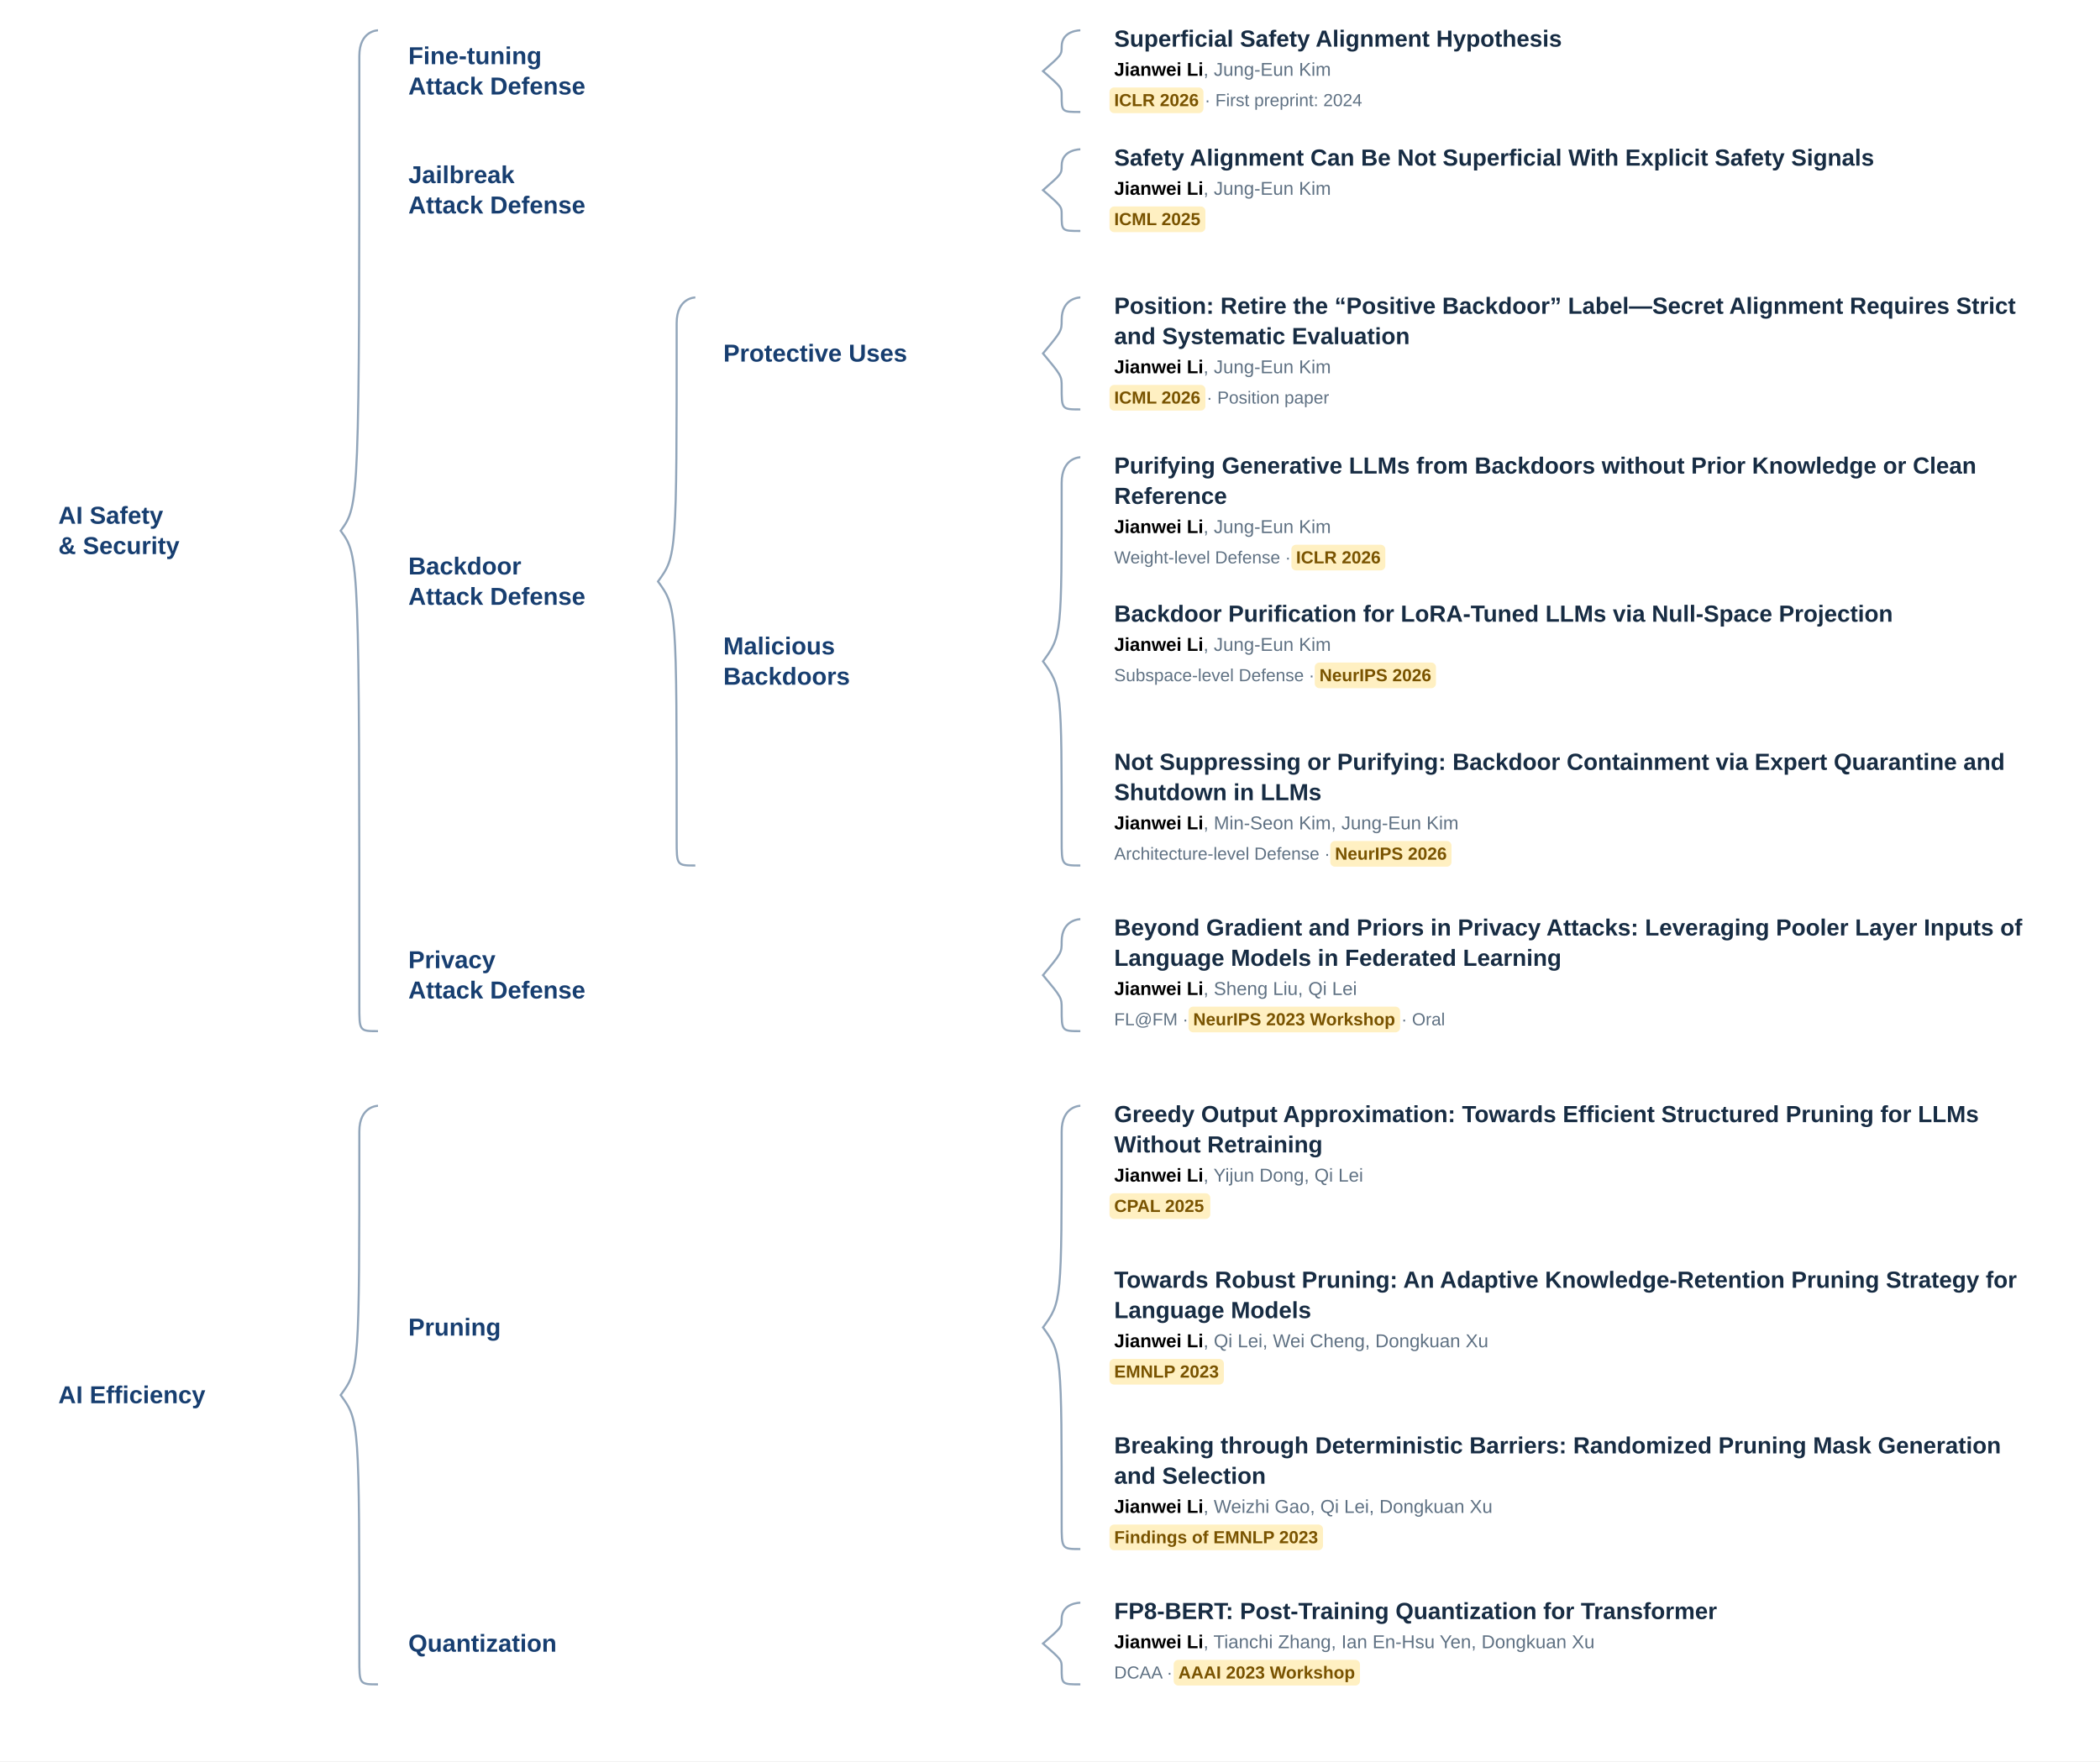
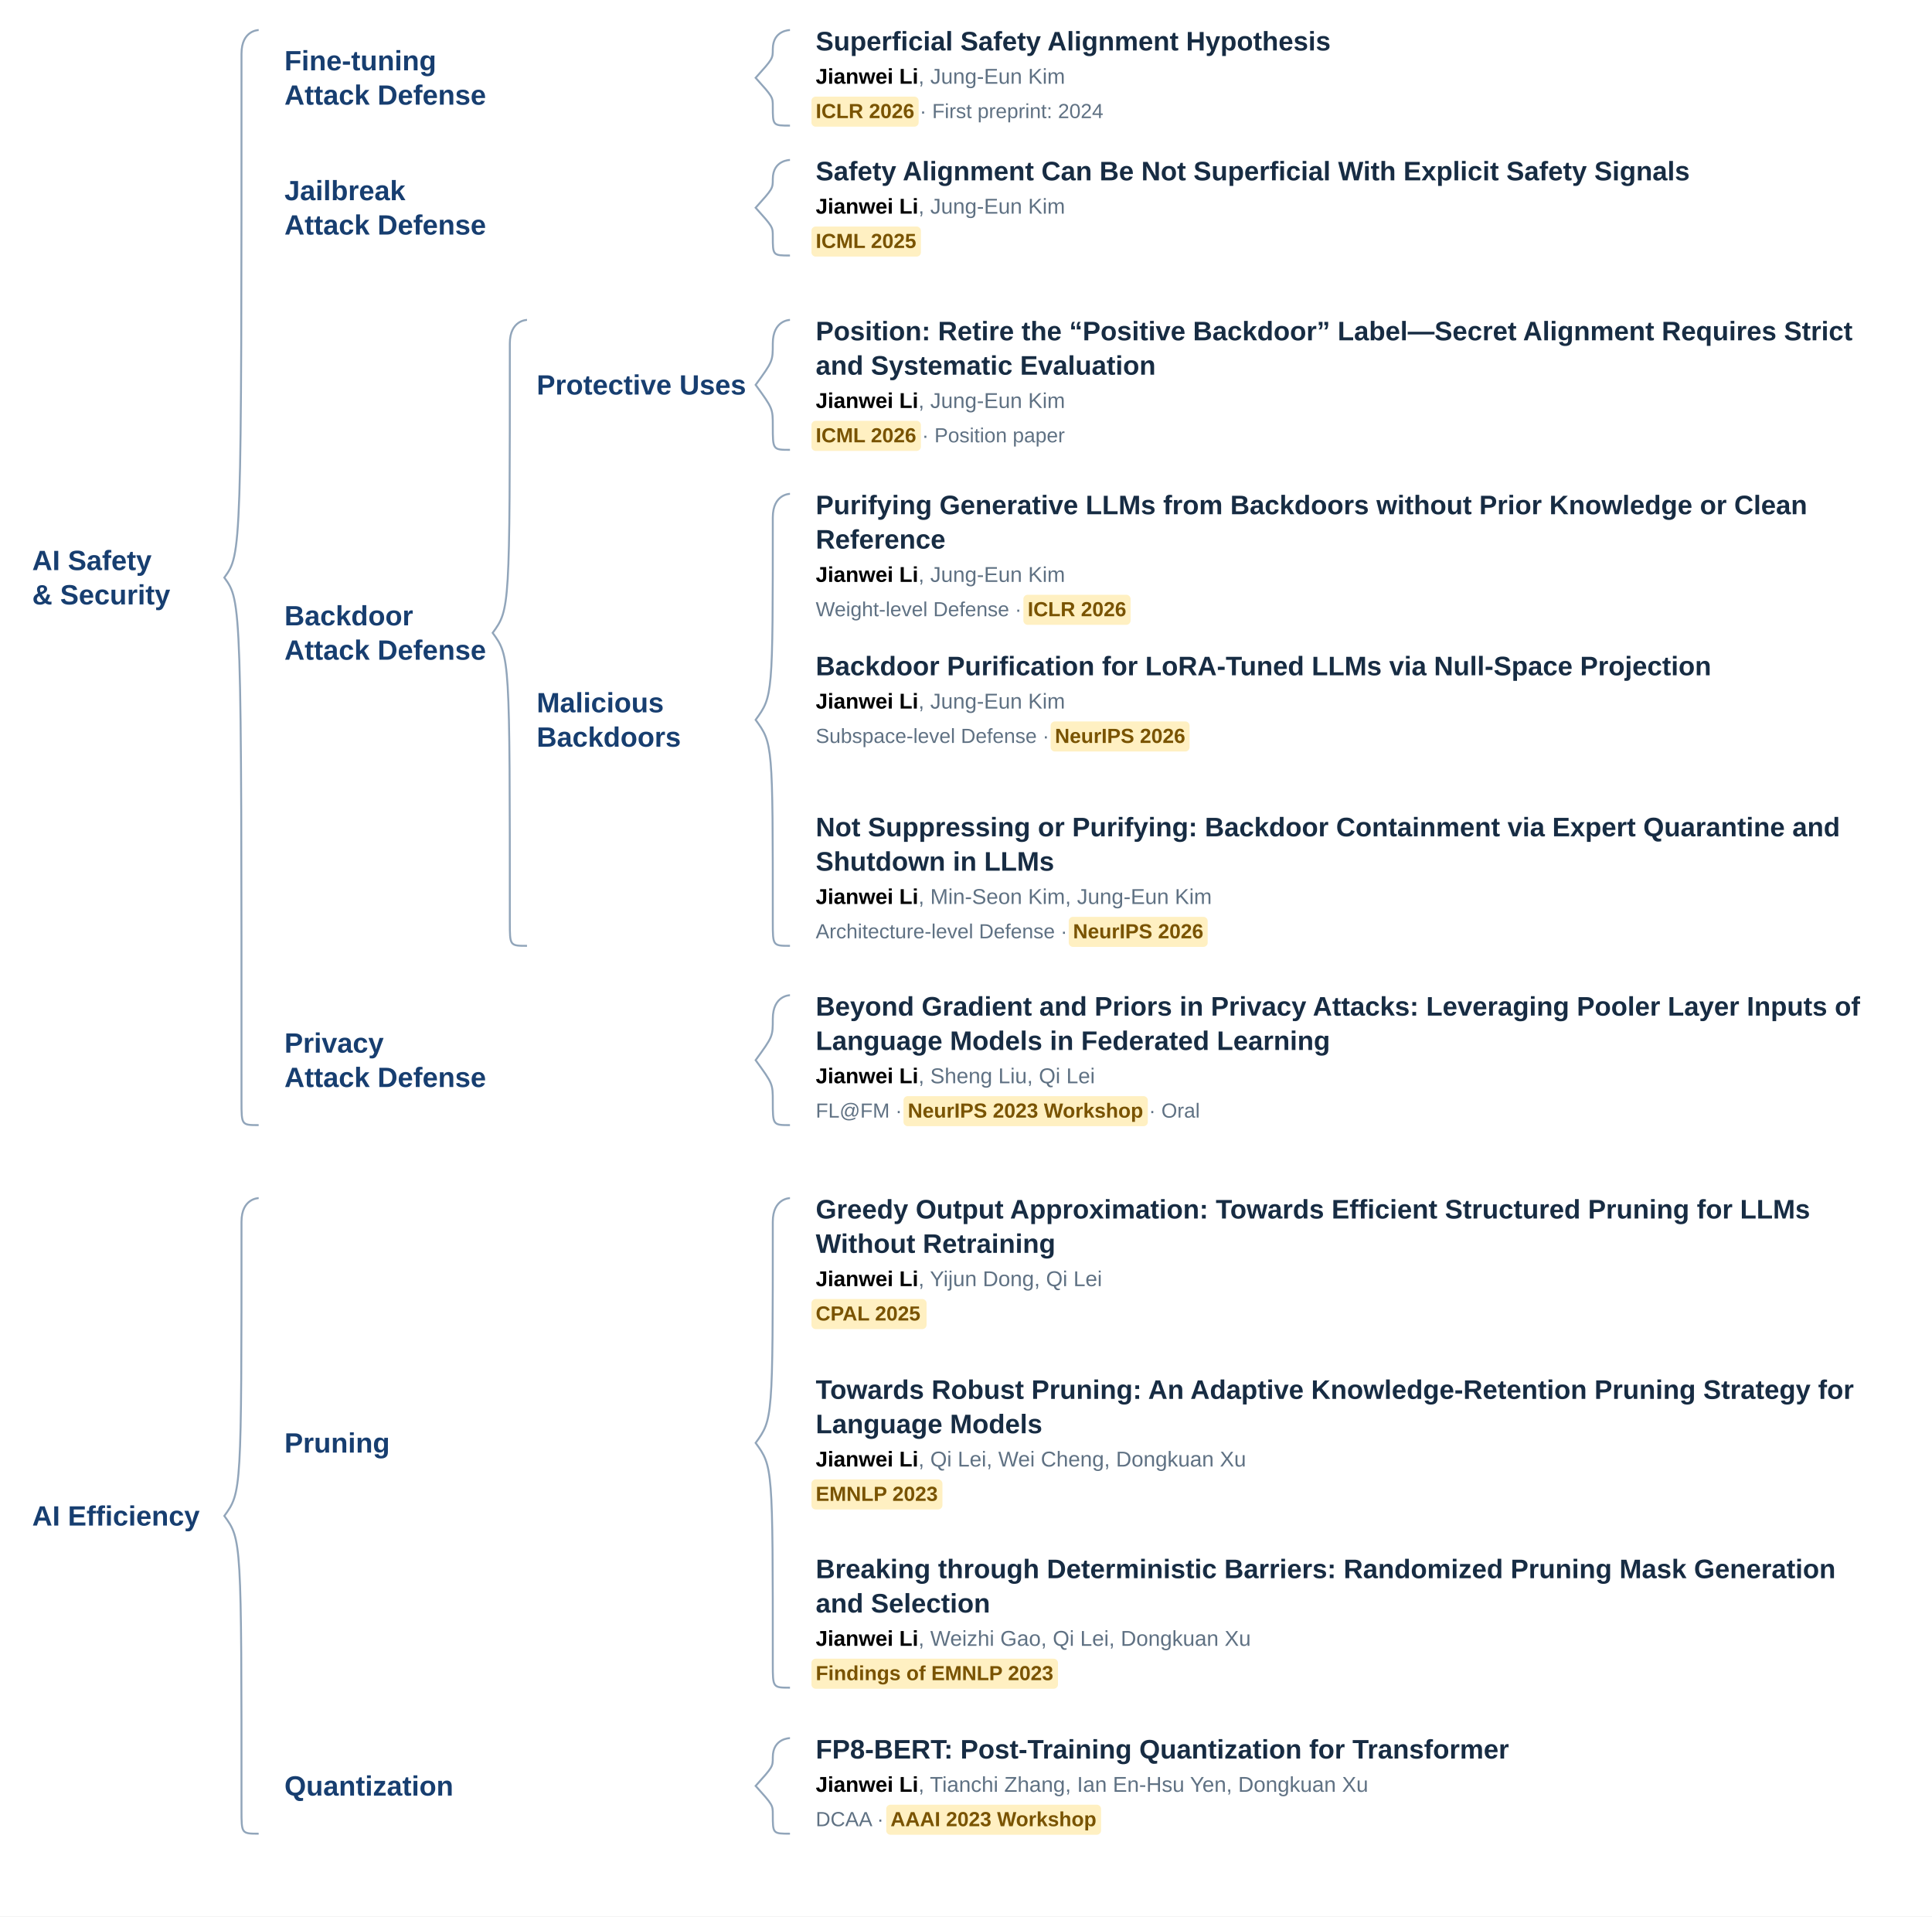
- <svg xmlns="http://www.w3.org/2000/svg" width="1800" height="1510" viewBox="0 0 1800 1510" role="img" aria-labelledby="title desc">
-   <rect x="0" y="0" width="1800" height="1510" rx="0" fill="#FFFFFF" stroke="none" />
-   <text x="955" y="40" font-family="Arial, Helvetica, sans-serif" font-size="20" font-weight="700" fill="#172C43">Superficial Safety Alignment Hypothesis</text>
-   <text x="955" y="65" font-family="Arial, Helvetica, sans-serif" font-size="16" font-weight="400" fill="#5F7183" />
-   <text x="955.0" y="65" font-family="Arial, Helvetica, sans-serif" font-size="16" font-weight="700" fill="#000000">Jianwei Li</text>
-   <text x="1031.469" y="65" font-family="Arial, Helvetica, sans-serif" font-size="16" font-weight="400" fill="#5F7183">, Jung-Eun Kim</text>
-   <text x="955" y="91" font-family="Arial, Helvetica, sans-serif" font-size="15" font-weight="400" fill="#5F7183" />
-   <rect x="951.0" y="75" width="80.532" height="22" rx="4" fill="#FFF0C2" stroke="none" />
-   <text x="955.0" y="91" font-family="Arial, Helvetica, sans-serif" font-size="15" font-weight="700" fill="#795300">ICLR 2026</text>
-   <text x="1032.532" y="91" font-family="Arial, Helvetica, sans-serif" font-size="15" font-weight="400" fill="#5F7183"> · First preprint: 2024</text>
-   <text x="955" y="142" font-family="Arial, Helvetica, sans-serif" font-size="20" font-weight="700" fill="#172C43">Safety Alignment Can Be Not Superficial With Explicit Safety Signals</text>
-   <text x="955" y="167" font-family="Arial, Helvetica, sans-serif" font-size="16" font-weight="400" fill="#5F7183" />
-   <text x="955.0" y="167" font-family="Arial, Helvetica, sans-serif" font-size="16" font-weight="700" fill="#000000">Jianwei Li</text>
-   <text x="1031.469" y="167" font-family="Arial, Helvetica, sans-serif" font-size="16" font-weight="400" fill="#5F7183">, Jung-Eun Kim</text>
-   <text x="955" y="193" font-family="Arial, Helvetica, sans-serif" font-size="15" font-weight="400" fill="#5F7183" />
-   <rect x="951.0" y="177" width="82.194" height="22" rx="4" fill="#FFF0C2" stroke="none" />
-   <text x="955.0" y="193" font-family="Arial, Helvetica, sans-serif" font-size="15" font-weight="700" fill="#795300">ICML 2025</text>
-   <text x="1034.194" y="193" font-family="Arial, Helvetica, sans-serif" font-size="15" font-weight="400" fill="#5F7183" />
-   <text x="955" y="269" font-family="Arial, Helvetica, sans-serif" font-size="20" font-weight="700" fill="#172C43">Position: Retire the “Positive Backdoor” Label—Secret Alignment Requires Strict</text>
-   <text x="955" y="295" font-family="Arial, Helvetica, sans-serif" font-size="20" font-weight="700" fill="#172C43">and Systematic Evaluation</text>
-   <text x="955" y="320" font-family="Arial, Helvetica, sans-serif" font-size="16" font-weight="400" fill="#5F7183" />
-   <text x="955.0" y="320" font-family="Arial, Helvetica, sans-serif" font-size="16" font-weight="700" fill="#000000">Jianwei Li</text>
-   <text x="1031.469" y="320" font-family="Arial, Helvetica, sans-serif" font-size="16" font-weight="400" fill="#5F7183">, Jung-Eun Kim</text>
-   <text x="955" y="346" font-family="Arial, Helvetica, sans-serif" font-size="15" font-weight="400" fill="#5F7183" />
-   <rect x="951.0" y="330" width="82.194" height="22" rx="4" fill="#FFF0C2" stroke="none" />
-   <text x="955.0" y="346" font-family="Arial, Helvetica, sans-serif" font-size="15" font-weight="700" fill="#795300">ICML 2026</text>
-   <text x="1034.194" y="346" font-family="Arial, Helvetica, sans-serif" font-size="15" font-weight="400" fill="#5F7183"> · Position paper</text>
-   <text x="955" y="406" font-family="Arial, Helvetica, sans-serif" font-size="20" font-weight="700" fill="#172C43">Purifying Generative LLMs from Backdoors without Prior Knowledge or Clean</text>
-   <text x="955" y="432" font-family="Arial, Helvetica, sans-serif" font-size="20" font-weight="700" fill="#172C43">Reference</text>
-   <text x="955" y="457" font-family="Arial, Helvetica, sans-serif" font-size="16" font-weight="400" fill="#5F7183" />
-   <text x="955.0" y="457" font-family="Arial, Helvetica, sans-serif" font-size="16" font-weight="700" fill="#000000">Jianwei Li</text>
-   <text x="1031.469" y="457" font-family="Arial, Helvetica, sans-serif" font-size="16" font-weight="400" fill="#5F7183">, Jung-Eun Kim</text>
-   <text x="955" y="483" font-family="Arial, Helvetica, sans-serif" font-size="15" font-weight="400" fill="#5F7183">Weight-level Defense · </text>
-   <rect x="1106.896" y="467" width="80.532" height="22" rx="4" fill="#FFF0C2" stroke="none" />
-   <text x="1110.896" y="483" font-family="Arial, Helvetica, sans-serif" font-size="15" font-weight="700" fill="#795300">ICLR 2026</text>
-   <text x="1188.428" y="483" font-family="Arial, Helvetica, sans-serif" font-size="15" font-weight="400" fill="#5F7183" />
-   <text x="955" y="533" font-family="Arial, Helvetica, sans-serif" font-size="20" font-weight="700" fill="#172C43">Backdoor Purification for LoRA-Tuned LLMs via Null-Space Projection</text>
-   <text x="955" y="558" font-family="Arial, Helvetica, sans-serif" font-size="16" font-weight="400" fill="#5F7183" />
-   <text x="955.0" y="558" font-family="Arial, Helvetica, sans-serif" font-size="16" font-weight="700" fill="#000000">Jianwei Li</text>
-   <text x="1031.469" y="558" font-family="Arial, Helvetica, sans-serif" font-size="16" font-weight="400" fill="#5F7183">, Jung-Eun Kim</text>
-   <text x="955" y="584" font-family="Arial, Helvetica, sans-serif" font-size="15" font-weight="400" fill="#5F7183">Subspace-level Defense · </text>
-   <rect x="1126.928" y="568" width="103.889" height="22" rx="4" fill="#FFF0C2" stroke="none" />
-   <text x="1130.928" y="584" font-family="Arial, Helvetica, sans-serif" font-size="15" font-weight="700" fill="#795300">NeurIPS 2026</text>
-   <text x="1231.816" y="584" font-family="Arial, Helvetica, sans-serif" font-size="15" font-weight="400" fill="#5F7183" />
-   <text x="955" y="660" font-family="Arial, Helvetica, sans-serif" font-size="20" font-weight="700" fill="#172C43">Not Suppressing or Purifying: Backdoor Containment via Expert Quarantine and</text>
-   <text x="955" y="686" font-family="Arial, Helvetica, sans-serif" font-size="20" font-weight="700" fill="#172C43">Shutdown in LLMs</text>
-   <text x="955" y="711" font-family="Arial, Helvetica, sans-serif" font-size="16" font-weight="400" fill="#5F7183" />
-   <text x="955.0" y="711" font-family="Arial, Helvetica, sans-serif" font-size="16" font-weight="700" fill="#000000">Jianwei Li</text>
-   <text x="1031.469" y="711" font-family="Arial, Helvetica, sans-serif" font-size="16" font-weight="400" fill="#5F7183">, Min-Seon Kim, Jung-Eun Kim</text>
-   <text x="955" y="737" font-family="Arial, Helvetica, sans-serif" font-size="15" font-weight="400" fill="#5F7183">Architecture-level Defense · </text>
-   <rect x="1140.243" y="721" width="103.889" height="22" rx="4" fill="#FFF0C2" stroke="none" />
-   <text x="1144.243" y="737" font-family="Arial, Helvetica, sans-serif" font-size="15" font-weight="700" fill="#795300">NeurIPS 2026</text>
-   <text x="1245.132" y="737" font-family="Arial, Helvetica, sans-serif" font-size="15" font-weight="400" fill="#5F7183" />
-   <text x="955" y="802" font-family="Arial, Helvetica, sans-serif" font-size="20" font-weight="700" fill="#172C43">Beyond Gradient and Priors in Privacy Attacks: Leveraging Pooler Layer Inputs of</text>
-   <text x="955" y="828" font-family="Arial, Helvetica, sans-serif" font-size="20" font-weight="700" fill="#172C43">Language Models in Federated Learning</text>
-   <text x="955" y="853" font-family="Arial, Helvetica, sans-serif" font-size="16" font-weight="400" fill="#5F7183" />
-   <text x="955.0" y="853" font-family="Arial, Helvetica, sans-serif" font-size="16" font-weight="700" fill="#000000">Jianwei Li</text>
-   <text x="1031.469" y="853" font-family="Arial, Helvetica, sans-serif" font-size="16" font-weight="400" fill="#5F7183">, Sheng Liu, Qi Lei</text>
-   <text x="955" y="879" font-family="Arial, Helvetica, sans-serif" font-size="15" font-weight="400" fill="#5F7183">FL@FM · </text>
-   <rect x="1018.72" y="863" width="181.386" height="22" rx="4" fill="#FFF0C2" stroke="none" />
-   <text x="1022.72" y="879" font-family="Arial, Helvetica, sans-serif" font-size="15" font-weight="700" fill="#795300">NeurIPS 2023 Workshop</text>
-   <text x="1201.106" y="879" font-family="Arial, Helvetica, sans-serif" font-size="15" font-weight="400" fill="#5F7183"> · Oral</text>
-   <text x="955" y="962" font-family="Arial, Helvetica, sans-serif" font-size="20" font-weight="700" fill="#172C43">Greedy Output Approximation: Towards Efficient Structured Pruning for LLMs</text>
-   <text x="955" y="988" font-family="Arial, Helvetica, sans-serif" font-size="20" font-weight="700" fill="#172C43">Without Retraining</text>
-   <text x="955" y="1013" font-family="Arial, Helvetica, sans-serif" font-size="16" font-weight="400" fill="#5F7183" />
-   <text x="955.0" y="1013" font-family="Arial, Helvetica, sans-serif" font-size="16" font-weight="700" fill="#000000">Jianwei Li</text>
-   <text x="1031.469" y="1013" font-family="Arial, Helvetica, sans-serif" font-size="16" font-weight="400" fill="#5F7183">, Yijun Dong, Qi Lei</text>
-   <text x="955" y="1039" font-family="Arial, Helvetica, sans-serif" font-size="15" font-weight="400" fill="#5F7183" />
-   <rect x="951.0" y="1023" width="86.369" height="22" rx="4" fill="#FFF0C2" stroke="none" />
-   <text x="955.0" y="1039" font-family="Arial, Helvetica, sans-serif" font-size="15" font-weight="700" fill="#795300">CPAL 2025</text>
-   <text x="1038.369" y="1039" font-family="Arial, Helvetica, sans-serif" font-size="15" font-weight="400" fill="#5F7183" />
-   <text x="955" y="1104" font-family="Arial, Helvetica, sans-serif" font-size="20" font-weight="700" fill="#172C43">Towards Robust Pruning: An Adaptive Knowledge-Retention Pruning Strategy for</text>
-   <text x="955" y="1130" font-family="Arial, Helvetica, sans-serif" font-size="20" font-weight="700" fill="#172C43">Language Models</text>
-   <text x="955" y="1155" font-family="Arial, Helvetica, sans-serif" font-size="16" font-weight="400" fill="#5F7183" />
-   <text x="955.0" y="1155" font-family="Arial, Helvetica, sans-serif" font-size="16" font-weight="700" fill="#000000">Jianwei Li</text>
-   <text x="1031.469" y="1155" font-family="Arial, Helvetica, sans-serif" font-size="16" font-weight="400" fill="#5F7183">, Qi Lei, Wei Cheng, Dongkuan Xu</text>
-   <text x="955" y="1181" font-family="Arial, Helvetica, sans-serif" font-size="15" font-weight="400" fill="#5F7183" />
-   <rect x="951.0" y="1165" width="98.037" height="22" rx="4" fill="#FFF0C2" stroke="none" />
-   <text x="955.0" y="1181" font-family="Arial, Helvetica, sans-serif" font-size="15" font-weight="700" fill="#795300">EMNLP 2023</text>
-   <text x="1050.037" y="1181" font-family="Arial, Helvetica, sans-serif" font-size="15" font-weight="400" fill="#5F7183" />
-   <text x="955" y="1246" font-family="Arial, Helvetica, sans-serif" font-size="20" font-weight="700" fill="#172C43">Breaking through Deterministic Barriers: Randomized Pruning Mask Generation</text>
-   <text x="955" y="1272" font-family="Arial, Helvetica, sans-serif" font-size="20" font-weight="700" fill="#172C43">and Selection</text>
-   <text x="955" y="1297" font-family="Arial, Helvetica, sans-serif" font-size="16" font-weight="400" fill="#5F7183" />
-   <text x="955.0" y="1297" font-family="Arial, Helvetica, sans-serif" font-size="16" font-weight="700" fill="#000000">Jianwei Li</text>
-   <text x="1031.469" y="1297" font-family="Arial, Helvetica, sans-serif" font-size="16" font-weight="400" fill="#5F7183">, Weizhi Gao, Qi Lei, Dongkuan Xu</text>
-   <text x="955" y="1323" font-family="Arial, Helvetica, sans-serif" font-size="15" font-weight="400" fill="#5F7183" />
-   <rect x="951.0" y="1307" width="183.02" height="22" rx="4" fill="#FFF0C2" stroke="none" />
-   <text x="955.0" y="1323" font-family="Arial, Helvetica, sans-serif" font-size="15" font-weight="700" fill="#795300">Findings of EMNLP 2023</text>
-   <text x="1135.02" y="1323" font-family="Arial, Helvetica, sans-serif" font-size="15" font-weight="400" fill="#5F7183" />
-   <text x="955" y="1388" font-family="Arial, Helvetica, sans-serif" font-size="20" font-weight="700" fill="#172C43">FP8-BERT: Post-Training Quantization for Transformer</text>
-   <text x="955" y="1413" font-family="Arial, Helvetica, sans-serif" font-size="16" font-weight="400" fill="#5F7183" />
-   <text x="955.0" y="1413" font-family="Arial, Helvetica, sans-serif" font-size="16" font-weight="700" fill="#000000">Jianwei Li</text>
-   <text x="1031.469" y="1413" font-family="Arial, Helvetica, sans-serif" font-size="16" font-weight="400" fill="#5F7183">, Tianchi Zhang, Ian En-Hsu Yen, Dongkuan Xu</text>
-   <text x="955" y="1439" font-family="Arial, Helvetica, sans-serif" font-size="15" font-weight="400" fill="#5F7183">DCAA · </text>
-   <rect x="1006.005" y="1423" width="159.699" height="22" rx="4" fill="#FFF0C2" stroke="none" />
-   <text x="1010.005" y="1439" font-family="Arial, Helvetica, sans-serif" font-size="15" font-weight="700" fill="#795300">AAAI 2023 Workshop</text>
-   <text x="1166.704" y="1439" font-family="Arial, Helvetica, sans-serif" font-size="15" font-weight="400" fill="#5F7183" />
-   <text x="350" y="55.0" font-family="Arial, Helvetica, sans-serif" font-size="21" font-weight="700" fill="#173E70">Fine-tuning</text>
-   <text x="350" y="81.0" font-family="Arial, Helvetica, sans-serif" font-size="21" font-weight="700" fill="#173E70">Attack Defense</text>
-   <path d="M926 26 C926 26 910 26 910 40.0 C910 47.0 910 47.0 894 61.0 C910 75.0 910 75.0 910 82.0 C910 96 910 96 926 96" fill="none" stroke="#91A5BA" stroke-width="1.8" />
-   <text x="350" y="157.0" font-family="Arial, Helvetica, sans-serif" font-size="21" font-weight="700" fill="#173E70">Jailbreak</text>
-   <text x="350" y="183.0" font-family="Arial, Helvetica, sans-serif" font-size="21" font-weight="700" fill="#173E70">Attack Defense</text>
-   <path d="M926 128 C926 128 910 128 910 142.0 C910 149.0 910 149.0 894 163.0 C910 177.0 910 177.0 910 184.0 C910 198 910 198 926 198" fill="none" stroke="#91A5BA" stroke-width="1.8" />
-   <text x="620" y="310.0" font-family="Arial, Helvetica, sans-serif" font-size="21" font-weight="700" fill="#173E70">Protective Uses</text>
-   <path d="M926 255 C926 255 910 255 910 274.2 C910 283.8 910 283.8 894 303.0 C910 322.2 910 322.2 910 331.8 C910 351 910 351 926 351" fill="none" stroke="#91A5BA" stroke-width="1.8" />
-   <text x="620" y="561.0" font-family="Arial, Helvetica, sans-serif" font-size="21" font-weight="700" fill="#173E70">Malicious</text>
-   <text x="620" y="587.0" font-family="Arial, Helvetica, sans-serif" font-size="21" font-weight="700" fill="#173E70">Backdoors</text>
-   <path d="M926 392 C926 392 910 392 910 414 C910 545.0 910 545.0 894 567.0 C910 589.0 910 589.0 910 720 C910 742 910 742 926 742" fill="none" stroke="#91A5BA" stroke-width="1.8" />
-   <text x="350" y="492.5" font-family="Arial, Helvetica, sans-serif" font-size="21" font-weight="700" fill="#173E70">Backdoor</text>
-   <text x="350" y="518.5" font-family="Arial, Helvetica, sans-serif" font-size="21" font-weight="700" fill="#173E70">Attack Defense</text>
-   <path d="M596 255 C596 255 580 255 580 277 C580 476.5 580 476.5 564 498.5 C580 520.5 580 520.5 580 720 C580 742 580 742 596 742" fill="none" stroke="#91A5BA" stroke-width="1.8" />
-   <text x="350" y="830.0" font-family="Arial, Helvetica, sans-serif" font-size="21" font-weight="700" fill="#173E70">Privacy</text>
-   <text x="350" y="856.0" font-family="Arial, Helvetica, sans-serif" font-size="21" font-weight="700" fill="#173E70">Attack Defense</text>
-   <path d="M926 788 C926 788 910 788 910 807.2 C910 816.8 910 816.8 894 836.0 C910 855.2 910 855.2 910 864.8 C910 884 910 884 926 884" fill="none" stroke="#91A5BA" stroke-width="1.8" />
-   <text x="50" y="449.0" font-family="Arial, Helvetica, sans-serif" font-size="21" font-weight="700" fill="#173E70">AI Safety</text>
-   <text x="50" y="475.0" font-family="Arial, Helvetica, sans-serif" font-size="21" font-weight="700" fill="#173E70">&amp; Security</text>
-   <path d="M324 26 C324 26 308 26 308 48 C308 433.0 308 433.0 292 455.0 C308 477.0 308 477.0 308 862 C308 884 308 884 324 884" fill="none" stroke="#91A5BA" stroke-width="1.8" />
-   <text x="350" y="1145.0" font-family="Arial, Helvetica, sans-serif" font-size="21" font-weight="700" fill="#173E70">Pruning</text>
-   <path d="M926 948 C926 948 910 948 910 970 C910 1116.0 910 1116.0 894 1138.0 C910 1160.0 910 1160.0 910 1306 C910 1328 910 1328 926 1328" fill="none" stroke="#91A5BA" stroke-width="1.8" />
-   <text x="350" y="1416.0" font-family="Arial, Helvetica, sans-serif" font-size="21" font-weight="700" fill="#173E70">Quantization</text>
-   <path d="M926 1374 C926 1374 910 1374 910 1388.0 C910 1395.0 910 1395.0 894 1409.0 C910 1423.0 910 1423.0 910 1430.0 C910 1444 910 1444 926 1444" fill="none" stroke="#91A5BA" stroke-width="1.8" />
-   <text x="50" y="1203.0" font-family="Arial, Helvetica, sans-serif" font-size="21" font-weight="700" fill="#173E70">AI Efficiency</text>
-   <path d="M324 948 C324 948 308 948 308 970 C308 1174.0 308 1174.0 292 1196.0 C308 1218.0 308 1218.0 308 1422 C308 1444 308 1444 324 1444" fill="none" stroke="#91A5BA" stroke-width="1.8" />
+ <svg xmlns="http://www.w3.org/2000/svg" width="1800" height="1785" viewBox="0 0 1800 1785" role="img" aria-labelledby="title desc">
+   <rect x="0" y="0" width="1800" height="1785" rx="0" fill="#FFFFFF" stroke="none" />
+   <text x="760" y="47" font-family="Arial, Helvetica, sans-serif" font-size="25" font-weight="700" fill="#172C43">Superficial Safety Alignment Hypothesis</text>
+   <text x="760" y="78" font-family="Arial, Helvetica, sans-serif" font-size="20" font-weight="400" fill="#5F7183" />
+   <text x="760.0" y="78" font-family="Arial, Helvetica, sans-serif" font-size="20" font-weight="700" fill="#000000">Jianwei Li</text>
+   <text x="855.586" y="78" font-family="Arial, Helvetica, sans-serif" font-size="20" font-weight="400" fill="#5F7183">, Jung-Eun Kim</text>
+   <text x="760" y="110" font-family="Arial, Helvetica, sans-serif" font-size="19" font-weight="400" fill="#5F7183" />
+   <rect x="756.0" y="90" width="99.874" height="28" rx="4" fill="#FFF0C2" stroke="none" />
+   <text x="760.0" y="110" font-family="Arial, Helvetica, sans-serif" font-size="19" font-weight="700" fill="#795300">ICLR 2026</text>
+   <text x="856.874" y="110" font-family="Arial, Helvetica, sans-serif" font-size="19" font-weight="400" fill="#5F7183"> · First preprint: 2024</text>
+   <text x="760" y="168" font-family="Arial, Helvetica, sans-serif" font-size="25" font-weight="700" fill="#172C43">Safety Alignment Can Be Not Superficial With Explicit Safety Signals</text>
+   <text x="760" y="199" font-family="Arial, Helvetica, sans-serif" font-size="20" font-weight="400" fill="#5F7183" />
+   <text x="760.0" y="199" font-family="Arial, Helvetica, sans-serif" font-size="20" font-weight="700" fill="#000000">Jianwei Li</text>
+   <text x="855.586" y="199" font-family="Arial, Helvetica, sans-serif" font-size="20" font-weight="400" fill="#5F7183">, Jung-Eun Kim</text>
+   <text x="760" y="231" font-family="Arial, Helvetica, sans-serif" font-size="19" font-weight="400" fill="#5F7183" />
+   <rect x="756.0" y="211" width="101.979" height="28" rx="4" fill="#FFF0C2" stroke="none" />
+   <text x="760.0" y="231" font-family="Arial, Helvetica, sans-serif" font-size="19" font-weight="700" fill="#795300">ICML 2025</text>
+   <text x="858.979" y="231" font-family="Arial, Helvetica, sans-serif" font-size="19" font-weight="400" fill="#5F7183" />
+   <text x="760" y="317" font-family="Arial, Helvetica, sans-serif" font-size="25" font-weight="700" fill="#172C43">Position: Retire the “Positive Backdoor” Label—Secret Alignment Requires Strict</text>
+   <text x="760" y="349" font-family="Arial, Helvetica, sans-serif" font-size="25" font-weight="700" fill="#172C43">and Systematic Evaluation</text>
+   <text x="760" y="380" font-family="Arial, Helvetica, sans-serif" font-size="20" font-weight="400" fill="#5F7183" />
+   <text x="760.0" y="380" font-family="Arial, Helvetica, sans-serif" font-size="20" font-weight="700" fill="#000000">Jianwei Li</text>
+   <text x="855.586" y="380" font-family="Arial, Helvetica, sans-serif" font-size="20" font-weight="400" fill="#5F7183">, Jung-Eun Kim</text>
+   <text x="760" y="412" font-family="Arial, Helvetica, sans-serif" font-size="19" font-weight="400" fill="#5F7183" />
+   <rect x="756.0" y="392" width="101.979" height="28" rx="4" fill="#FFF0C2" stroke="none" />
+   <text x="760.0" y="412" font-family="Arial, Helvetica, sans-serif" font-size="19" font-weight="700" fill="#795300">ICML 2026</text>
+   <text x="858.979" y="412" font-family="Arial, Helvetica, sans-serif" font-size="19" font-weight="400" fill="#5F7183"> · Position paper</text>
+   <text x="760" y="479" font-family="Arial, Helvetica, sans-serif" font-size="25" font-weight="700" fill="#172C43">Purifying Generative LLMs from Backdoors without Prior Knowledge or Clean</text>
+   <text x="760" y="511" font-family="Arial, Helvetica, sans-serif" font-size="25" font-weight="700" fill="#172C43">Reference</text>
+   <text x="760" y="542" font-family="Arial, Helvetica, sans-serif" font-size="20" font-weight="400" fill="#5F7183" />
+   <text x="760.0" y="542" font-family="Arial, Helvetica, sans-serif" font-size="20" font-weight="700" fill="#000000">Jianwei Li</text>
+   <text x="855.586" y="542" font-family="Arial, Helvetica, sans-serif" font-size="20" font-weight="400" fill="#5F7183">, Jung-Eun Kim</text>
+   <text x="760" y="574" font-family="Arial, Helvetica, sans-serif" font-size="19" font-weight="400" fill="#5F7183">Weight-level Defense · </text>
+   <rect x="953.468" y="554" width="99.874" height="28" rx="4" fill="#FFF0C2" stroke="none" />
+   <text x="957.468" y="574" font-family="Arial, Helvetica, sans-serif" font-size="19" font-weight="700" fill="#795300">ICLR 2026</text>
+   <text x="1054.342" y="574" font-family="Arial, Helvetica, sans-serif" font-size="19" font-weight="400" fill="#5F7183" />
+   <text x="760" y="629" font-family="Arial, Helvetica, sans-serif" font-size="25" font-weight="700" fill="#172C43">Backdoor Purification for LoRA-Tuned LLMs via Null-Space Projection</text>
+   <text x="760" y="660" font-family="Arial, Helvetica, sans-serif" font-size="20" font-weight="400" fill="#5F7183" />
+   <text x="760.0" y="660" font-family="Arial, Helvetica, sans-serif" font-size="20" font-weight="700" fill="#000000">Jianwei Li</text>
+   <text x="855.586" y="660" font-family="Arial, Helvetica, sans-serif" font-size="20" font-weight="400" fill="#5F7183">, Jung-Eun Kim</text>
+   <text x="760" y="692" font-family="Arial, Helvetica, sans-serif" font-size="19" font-weight="400" fill="#5F7183">Subspace-level Defense · </text>
+   <rect x="978.842" y="672" width="129.459" height="28" rx="4" fill="#FFF0C2" stroke="none" />
+   <text x="982.842" y="692" font-family="Arial, Helvetica, sans-serif" font-size="19" font-weight="700" fill="#795300">NeurIPS 2026</text>
+   <text x="1109.301" y="692" font-family="Arial, Helvetica, sans-serif" font-size="19" font-weight="400" fill="#5F7183" />
+   <text x="760" y="779" font-family="Arial, Helvetica, sans-serif" font-size="25" font-weight="700" fill="#172C43">Not Suppressing or Purifying: Backdoor Containment via Expert Quarantine and</text>
+   <text x="760" y="811" font-family="Arial, Helvetica, sans-serif" font-size="25" font-weight="700" fill="#172C43">Shutdown in LLMs</text>
+   <text x="760" y="842" font-family="Arial, Helvetica, sans-serif" font-size="20" font-weight="400" fill="#5F7183" />
+   <text x="760.0" y="842" font-family="Arial, Helvetica, sans-serif" font-size="20" font-weight="700" fill="#000000">Jianwei Li</text>
+   <text x="855.586" y="842" font-family="Arial, Helvetica, sans-serif" font-size="20" font-weight="400" fill="#5F7183">, Min-Seon Kim, Jung-Eun Kim</text>
+   <text x="760" y="874" font-family="Arial, Helvetica, sans-serif" font-size="19" font-weight="400" fill="#5F7183">Architecture-level Defense · </text>
+   <rect x="995.708" y="854" width="129.459" height="28" rx="4" fill="#FFF0C2" stroke="none" />
+   <text x="999.708" y="874" font-family="Arial, Helvetica, sans-serif" font-size="19" font-weight="700" fill="#795300">NeurIPS 2026</text>
+   <text x="1126.167" y="874" font-family="Arial, Helvetica, sans-serif" font-size="19" font-weight="400" fill="#5F7183" />
+   <text x="760" y="946" font-family="Arial, Helvetica, sans-serif" font-size="25" font-weight="700" fill="#172C43">Beyond Gradient and Priors in Privacy Attacks: Leveraging Pooler Layer Inputs of</text>
+   <text x="760" y="978" font-family="Arial, Helvetica, sans-serif" font-size="25" font-weight="700" fill="#172C43">Language Models in Federated Learning</text>
+   <text x="760" y="1009" font-family="Arial, Helvetica, sans-serif" font-size="20" font-weight="400" fill="#5F7183" />
+   <text x="760.0" y="1009" font-family="Arial, Helvetica, sans-serif" font-size="20" font-weight="700" fill="#000000">Jianwei Li</text>
+   <text x="855.586" y="1009" font-family="Arial, Helvetica, sans-serif" font-size="20" font-weight="400" fill="#5F7183">, Sheng Liu, Qi Lei</text>
+   <text x="760" y="1041" font-family="Arial, Helvetica, sans-serif" font-size="19" font-weight="400" fill="#5F7183">FL@FM · </text>
+   <rect x="841.778" y="1021" width="227.623" height="28" rx="4" fill="#FFF0C2" stroke="none" />
+   <text x="845.778" y="1041" font-family="Arial, Helvetica, sans-serif" font-size="19" font-weight="700" fill="#795300">NeurIPS 2023 Workshop</text>
+   <text x="1070.401" y="1041" font-family="Arial, Helvetica, sans-serif" font-size="19" font-weight="400" fill="#5F7183"> · Oral</text>
+   <text x="760" y="1135" font-family="Arial, Helvetica, sans-serif" font-size="25" font-weight="700" fill="#172C43">Greedy Output Approximation: Towards Efficient Structured Pruning for LLMs</text>
+   <text x="760" y="1167" font-family="Arial, Helvetica, sans-serif" font-size="25" font-weight="700" fill="#172C43">Without Retraining</text>
+   <text x="760" y="1198" font-family="Arial, Helvetica, sans-serif" font-size="20" font-weight="400" fill="#5F7183" />
+   <text x="760.0" y="1198" font-family="Arial, Helvetica, sans-serif" font-size="20" font-weight="700" fill="#000000">Jianwei Li</text>
+   <text x="855.586" y="1198" font-family="Arial, Helvetica, sans-serif" font-size="20" font-weight="400" fill="#5F7183">, Yijun Dong, Qi Lei</text>
+   <text x="760" y="1230" font-family="Arial, Helvetica, sans-serif" font-size="19" font-weight="400" fill="#5F7183" />
+   <rect x="756.0" y="1210" width="107.268" height="28" rx="4" fill="#FFF0C2" stroke="none" />
+   <text x="760.0" y="1230" font-family="Arial, Helvetica, sans-serif" font-size="19" font-weight="700" fill="#795300">CPAL 2025</text>
+   <text x="864.268" y="1230" font-family="Arial, Helvetica, sans-serif" font-size="19" font-weight="400" fill="#5F7183" />
+   <text x="760" y="1303" font-family="Arial, Helvetica, sans-serif" font-size="25" font-weight="700" fill="#172C43">Towards Robust Pruning: An Adaptive Knowledge-Retention Pruning Strategy for</text>
+   <text x="760" y="1335" font-family="Arial, Helvetica, sans-serif" font-size="25" font-weight="700" fill="#172C43">Language Models</text>
+   <text x="760" y="1366" font-family="Arial, Helvetica, sans-serif" font-size="20" font-weight="400" fill="#5F7183" />
+   <text x="760.0" y="1366" font-family="Arial, Helvetica, sans-serif" font-size="20" font-weight="700" fill="#000000">Jianwei Li</text>
+   <text x="855.586" y="1366" font-family="Arial, Helvetica, sans-serif" font-size="20" font-weight="400" fill="#5F7183">, Qi Lei, Wei Cheng, Dongkuan Xu</text>
+   <text x="760" y="1398" font-family="Arial, Helvetica, sans-serif" font-size="19" font-weight="400" fill="#5F7183" />
+   <rect x="756.0" y="1378" width="122.046" height="28" rx="4" fill="#FFF0C2" stroke="none" />
+   <text x="760.0" y="1398" font-family="Arial, Helvetica, sans-serif" font-size="19" font-weight="700" fill="#795300">EMNLP 2023</text>
+   <text x="879.046" y="1398" font-family="Arial, Helvetica, sans-serif" font-size="19" font-weight="400" fill="#5F7183" />
+   <text x="760" y="1470" font-family="Arial, Helvetica, sans-serif" font-size="25" font-weight="700" fill="#172C43">Breaking through Deterministic Barriers: Randomized Pruning Mask Generation</text>
+   <text x="760" y="1502" font-family="Arial, Helvetica, sans-serif" font-size="25" font-weight="700" fill="#172C43">and Selection</text>
+   <text x="760" y="1533" font-family="Arial, Helvetica, sans-serif" font-size="20" font-weight="400" fill="#5F7183" />
+   <text x="760.0" y="1533" font-family="Arial, Helvetica, sans-serif" font-size="20" font-weight="700" fill="#000000">Jianwei Li</text>
+   <text x="855.586" y="1533" font-family="Arial, Helvetica, sans-serif" font-size="20" font-weight="400" fill="#5F7183">, Weizhi Gao, Qi Lei, Dongkuan Xu</text>
+   <text x="760" y="1565" font-family="Arial, Helvetica, sans-serif" font-size="19" font-weight="400" fill="#5F7183" />
+   <rect x="756.0" y="1545" width="229.691" height="28" rx="4" fill="#FFF0C2" stroke="none" />
+   <text x="760.0" y="1565" font-family="Arial, Helvetica, sans-serif" font-size="19" font-weight="700" fill="#795300">Findings of EMNLP 2023</text>
+   <text x="986.691" y="1565" font-family="Arial, Helvetica, sans-serif" font-size="19" font-weight="400" fill="#5F7183" />
+   <text x="760" y="1638" font-family="Arial, Helvetica, sans-serif" font-size="25" font-weight="700" fill="#172C43">FP8-BERT: Post-Training Quantization for Transformer</text>
+   <text x="760" y="1669" font-family="Arial, Helvetica, sans-serif" font-size="20" font-weight="400" fill="#5F7183" />
+   <text x="760.0" y="1669" font-family="Arial, Helvetica, sans-serif" font-size="20" font-weight="700" fill="#000000">Jianwei Li</text>
+   <text x="855.586" y="1669" font-family="Arial, Helvetica, sans-serif" font-size="20" font-weight="400" fill="#5F7183">, Tianchi Zhang, Ian En-Hsu Yen, Dongkuan Xu</text>
+   <text x="760" y="1701" font-family="Arial, Helvetica, sans-serif" font-size="19" font-weight="400" fill="#5F7183">DCAA · </text>
+   <rect x="825.673" y="1681" width="200.152" height="28" rx="4" fill="#FFF0C2" stroke="none" />
+   <text x="829.673" y="1701" font-family="Arial, Helvetica, sans-serif" font-size="19" font-weight="700" fill="#795300">AAAI 2023 Workshop</text>
+   <text x="1026.825" y="1701" font-family="Arial, Helvetica, sans-serif" font-size="19" font-weight="400" fill="#5F7183" />
+   <text x="265" y="65.5" font-family="Arial, Helvetica, sans-serif" font-size="26" font-weight="700" fill="#173E70">Fine-tuning</text>
+   <text x="265" y="97.5" font-family="Arial, Helvetica, sans-serif" font-size="26" font-weight="700" fill="#173E70">Attack Defense</text>
+   <path d="M736 28 C736 28 720 28 720 45.8 C720 54.7 720 54.7 704 72.5 C720 90.3 720 90.3 720 99.2 C720 117 720 117 736 117" fill="none" stroke="#91A5BA" stroke-width="1.8" />
+   <text x="265" y="186.5" font-family="Arial, Helvetica, sans-serif" font-size="26" font-weight="700" fill="#173E70">Jailbreak</text>
+   <text x="265" y="218.5" font-family="Arial, Helvetica, sans-serif" font-size="26" font-weight="700" fill="#173E70">Attack Defense</text>
+   <path d="M736 149 C736 149 720 149 720 166.8 C720 175.7 720 175.7 704 193.5 C720 211.3 720 211.3 720 220.2 C720 238 720 238 736 238" fill="none" stroke="#91A5BA" stroke-width="1.8" />
+   <text x="500" y="367.5" font-family="Arial, Helvetica, sans-serif" font-size="26" font-weight="700" fill="#173E70">Protective Uses</text>
+   <path d="M736 298 C736 298 720 298 720 320 C720 336.5 720 336.5 704 358.5 C720 380.5 720 380.5 720 397 C720 419 720 419 736 419" fill="none" stroke="#91A5BA" stroke-width="1.8" />
+   <text x="500" y="663.5" font-family="Arial, Helvetica, sans-serif" font-size="26" font-weight="700" fill="#173E70">Malicious</text>
+   <text x="500" y="695.5" font-family="Arial, Helvetica, sans-serif" font-size="26" font-weight="700" fill="#173E70">Backdoors</text>
+   <path d="M736 460 C736 460 720 460 720 482 C720 648.5 720 648.5 704 670.5 C720 692.5 720 692.5 720 859 C720 881 720 881 736 881" fill="none" stroke="#91A5BA" stroke-width="1.8" />
+   <text x="265" y="582.5" font-family="Arial, Helvetica, sans-serif" font-size="26" font-weight="700" fill="#173E70">Backdoor</text>
+   <text x="265" y="614.5" font-family="Arial, Helvetica, sans-serif" font-size="26" font-weight="700" fill="#173E70">Attack Defense</text>
+   <path d="M491 298 C491 298 475 298 475 320 C475 567.5 475 567.5 459 589.5 C475 611.5 475 611.5 475 859 C475 881 475 881 491 881" fill="none" stroke="#91A5BA" stroke-width="1.8" />
+   <text x="265" y="980.5" font-family="Arial, Helvetica, sans-serif" font-size="26" font-weight="700" fill="#173E70">Privacy</text>
+   <text x="265" y="1012.5" font-family="Arial, Helvetica, sans-serif" font-size="26" font-weight="700" fill="#173E70">Attack Defense</text>
+   <path d="M736 927 C736 927 720 927 720 949 C720 965.5 720 965.5 704 987.5 C720 1009.5 720 1009.5 720 1026 C720 1048 720 1048 736 1048" fill="none" stroke="#91A5BA" stroke-width="1.8" />
+   <text x="30" y="531.0" font-family="Arial, Helvetica, sans-serif" font-size="26" font-weight="700" fill="#173E70">AI Safety</text>
+   <text x="30" y="563.0" font-family="Arial, Helvetica, sans-serif" font-size="26" font-weight="700" fill="#173E70">&amp; Security</text>
+   <path d="M241 28 C241 28 225 28 225 50 C225 516.0 225 516.0 209 538.0 C225 560.0 225 560.0 225 1026 C225 1048 225 1048 241 1048" fill="none" stroke="#91A5BA" stroke-width="1.8" />
+   <text x="265" y="1353.0" font-family="Arial, Helvetica, sans-serif" font-size="26" font-weight="700" fill="#173E70">Pruning</text>
+   <path d="M736 1116 C736 1116 720 1116 720 1138 C720 1322.0 720 1322.0 704 1344.0 C720 1366.0 720 1366.0 720 1550 C720 1572 720 1572 736 1572" fill="none" stroke="#91A5BA" stroke-width="1.8" />
+   <text x="265" y="1672.5" font-family="Arial, Helvetica, sans-serif" font-size="26" font-weight="700" fill="#173E70">Quantization</text>
+   <path d="M736 1619 C736 1619 720 1619 720 1636.8 C720 1645.7 720 1645.7 704 1663.5 C720 1681.3 720 1681.3 720 1690.2 C720 1708 720 1708 736 1708" fill="none" stroke="#91A5BA" stroke-width="1.8" />
+   <text x="30" y="1421.0" font-family="Arial, Helvetica, sans-serif" font-size="26" font-weight="700" fill="#173E70">AI Efficiency</text>
+   <path d="M241 1116 C241 1116 225 1116 225 1138 C225 1390.0 225 1390.0 209 1412.0 C225 1434.0 225 1434.0 225 1686 C225 1708 225 1708 241 1708" fill="none" stroke="#91A5BA" stroke-width="1.8" />
</svg>
